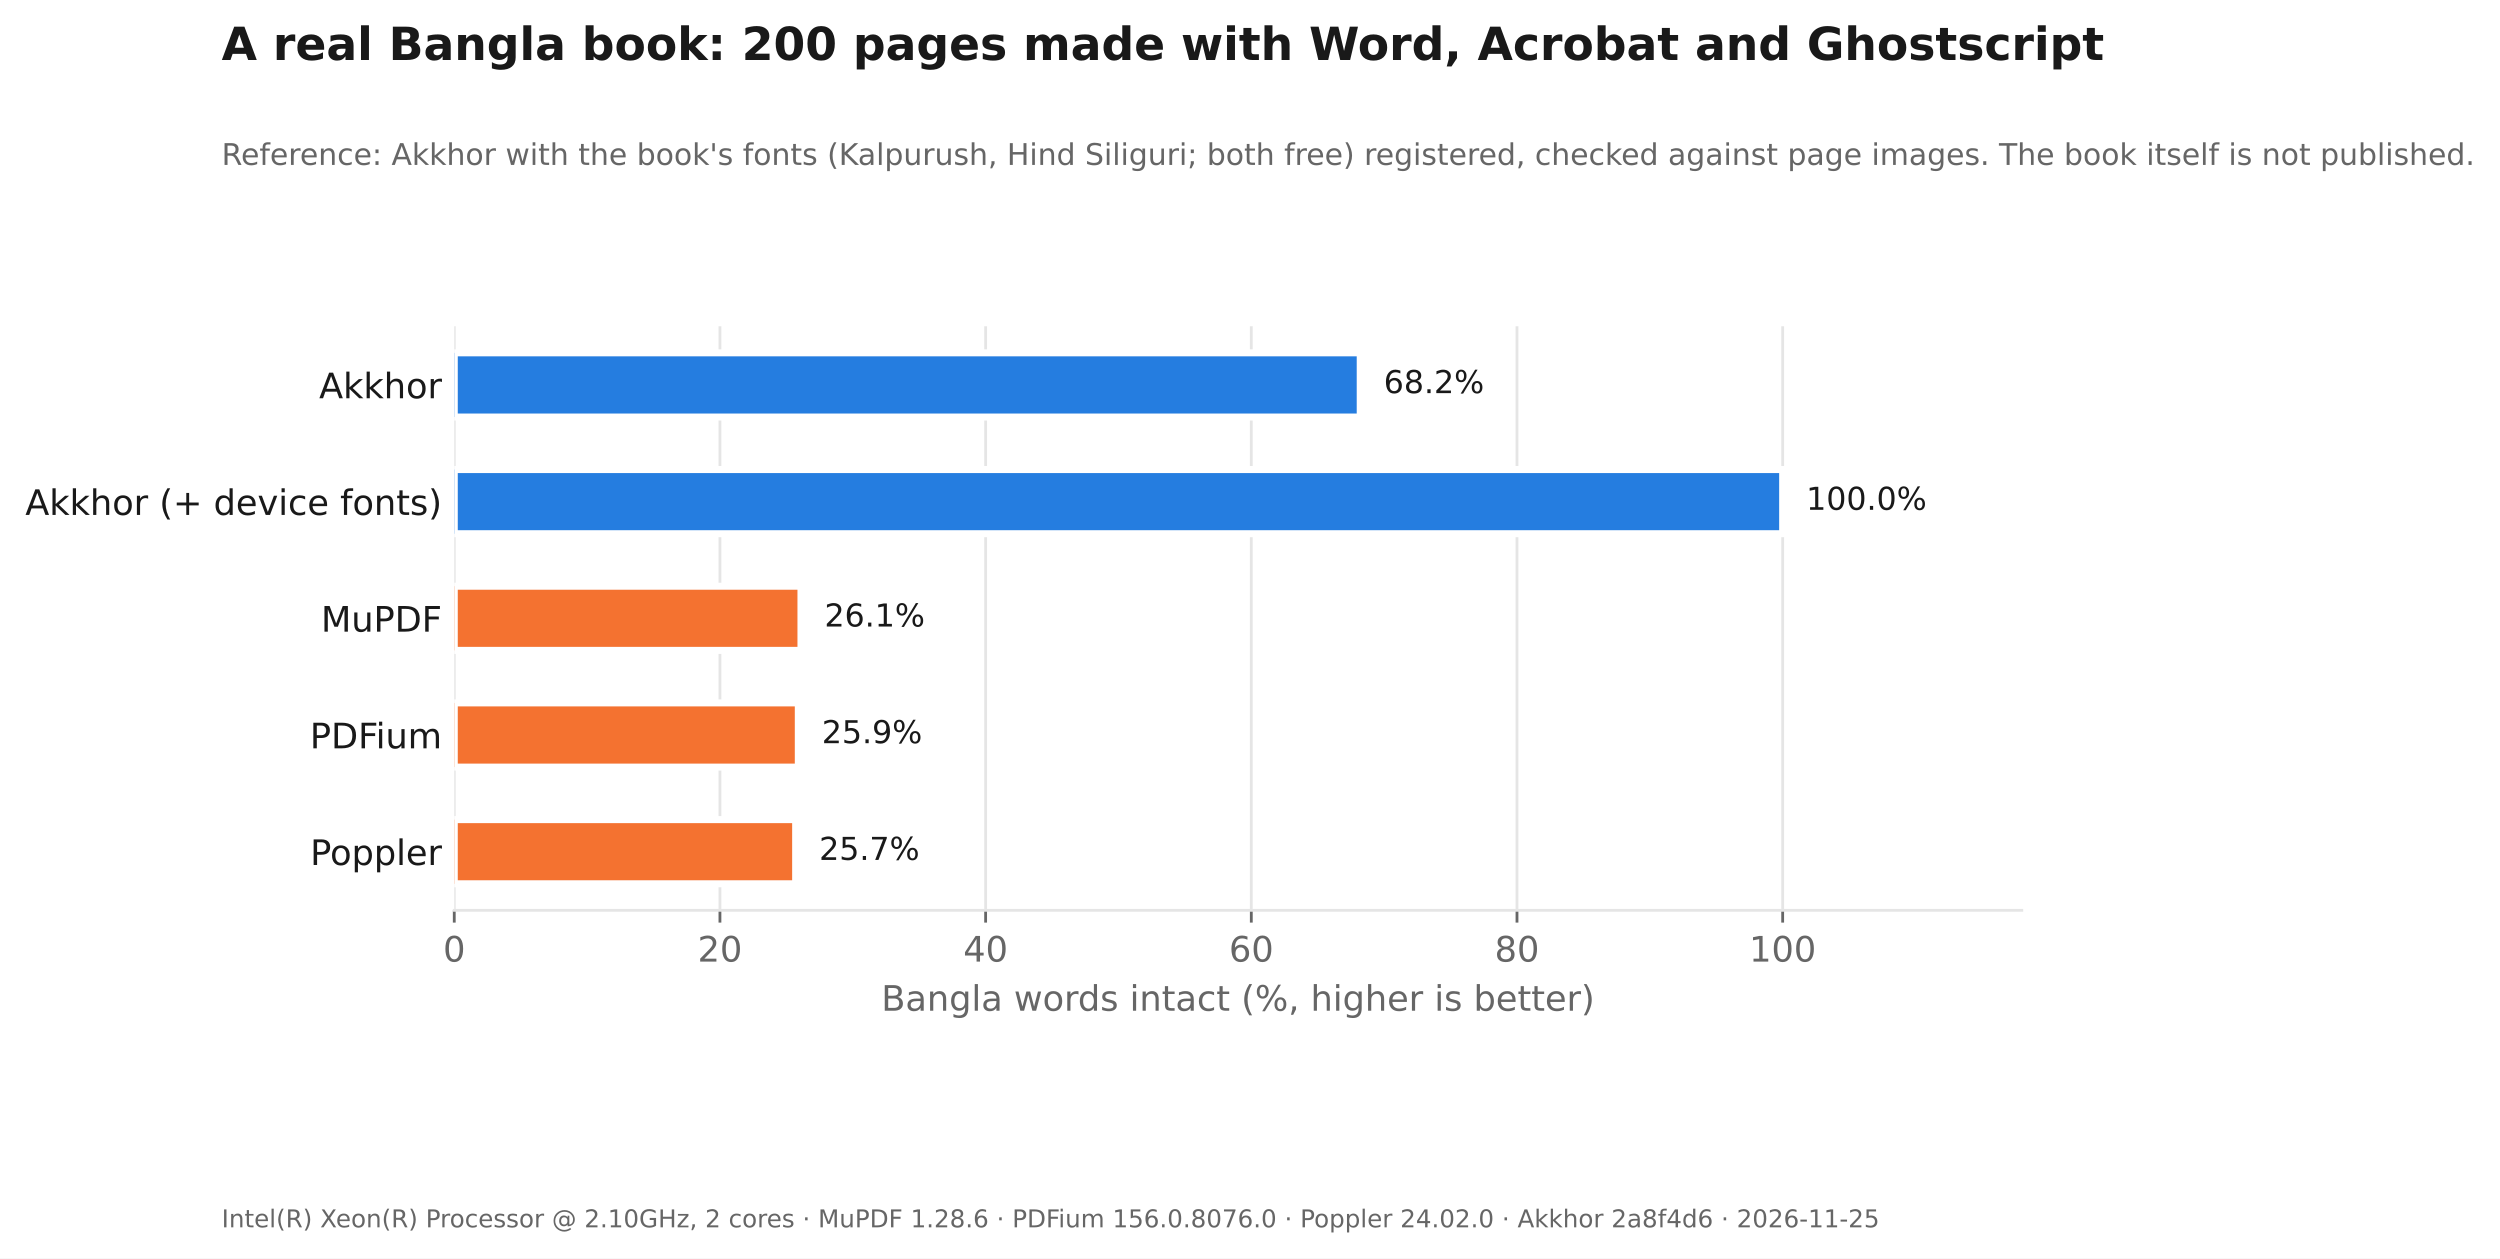
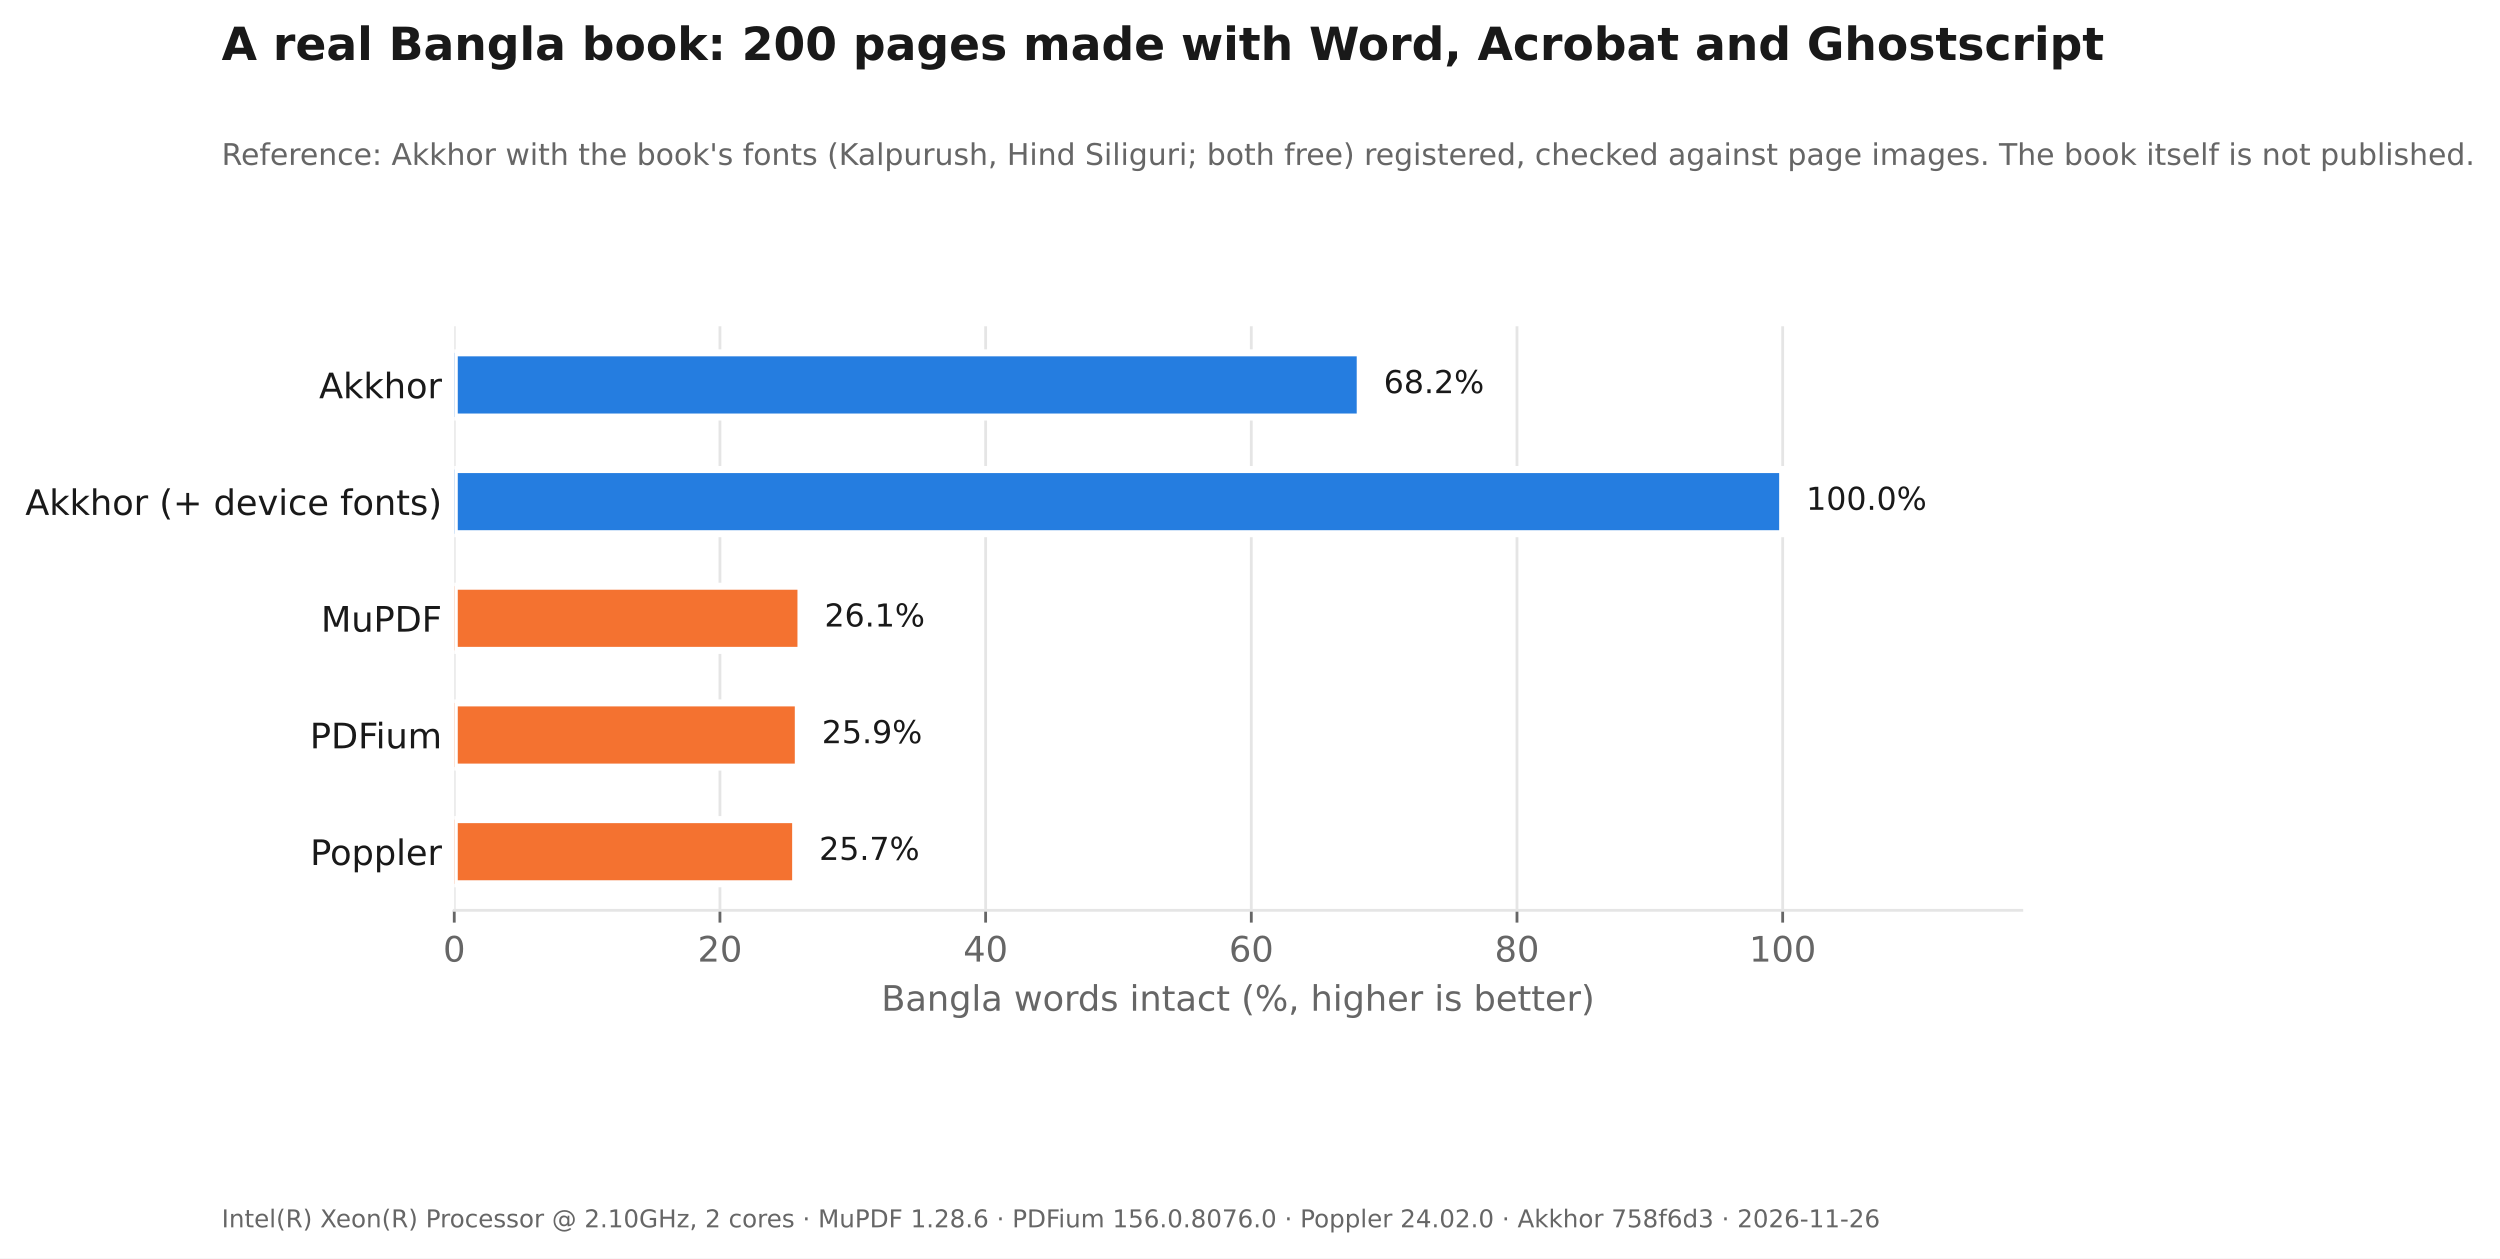
<svg xmlns="http://www.w3.org/2000/svg" xmlns:xlink="http://www.w3.org/1999/xlink" width="711.949pt" height="358.402pt" viewBox="0 0 711.949 358.402" version="1.1">
  <defs>
    <style type="text/css">*{stroke-linejoin: round; stroke-linecap: butt}</style>
  </defs>
  <g id="figure_1">
    <g id="patch_1">
      <path d="M 0 358.402  L 711.949 358.402  L 711.949 0  L 0 0  z " style="fill: #ffffff" />
    </g>
    <g id="axes_1">
      <g id="patch_2">
        <path d="M 129.363 259.241  L 575.763 259.241  L 575.763 92.921  L 129.363 92.921  z " style="fill: #ffffff" />
      </g>
      <g id="matplotlib.axis_1">
        <g id="xtick_1">
          <g id="line2d_1">
-             <path d="M 129.363 259.241  L 129.363 92.921  " clip-path="url(#p6f8a83e962)" style="fill: none; stroke: #e5e5e5; stroke-width: 0.8; stroke-linecap: square" />
+             <path d="M 129.363 259.241  L 129.363 92.921  " clip-path="url(#p9fd6848681)" style="fill: none; stroke: #e5e5e5; stroke-width: 0.8; stroke-linecap: square" />
          </g>
          <g id="line2d_2">
            <defs>
-               <path id="mb8870facec" d="M 0 0  L 0 3.5  " style="stroke: #666666; stroke-width: 0.8" />
+               <path id="m9caab24c75" d="M 0 0  L 0 3.5  " style="stroke: #666666; stroke-width: 0.8" />
            </defs>
            <g>
-               <use xlink:href="#mb8870facec" x="129.363" y="259.241" style="fill: #666666; stroke: #666666; stroke-width: 0.8" />
+               <use xlink:href="#m9caab24c75" x="129.363" y="259.241" style="fill: #666666; stroke: #666666; stroke-width: 0.8" />
            </g>
          </g>
          <g id="text_1">
            <text style="font-size: 10px; font-family: 'DejaVu Sans'; text-anchor: middle; fill: #666666" x="129.363" y="273.839" transform="rotate(-0 129.3625 273.8387)">0</text>
          </g>
        </g>
        <g id="xtick_2">
          <g id="line2d_3">
-             <path d="M 205.024 259.241  L 205.024 92.921  " clip-path="url(#p6f8a83e962)" style="fill: none; stroke: #e5e5e5; stroke-width: 0.8; stroke-linecap: square" />
+             <path d="M 205.024 259.241  L 205.024 92.921  " clip-path="url(#p9fd6848681)" style="fill: none; stroke: #e5e5e5; stroke-width: 0.8; stroke-linecap: square" />
          </g>
          <g id="line2d_4">
            <g>
-               <use xlink:href="#mb8870facec" x="205.024" y="259.241" style="fill: #666666; stroke: #666666; stroke-width: 0.8" />
+               <use xlink:href="#m9caab24c75" x="205.024" y="259.241" style="fill: #666666; stroke: #666666; stroke-width: 0.8" />
            </g>
          </g>
          <g id="text_2">
            <text style="font-size: 10px; font-family: 'DejaVu Sans'; text-anchor: middle; fill: #666666" x="205.024" y="273.839" transform="rotate(-0 205.0235 273.8387)">20</text>
          </g>
        </g>
        <g id="xtick_3">
          <g id="line2d_5">
-             <path d="M 280.685 259.241  L 280.685 92.921  " clip-path="url(#p6f8a83e962)" style="fill: none; stroke: #e5e5e5; stroke-width: 0.8; stroke-linecap: square" />
+             <path d="M 280.685 259.241  L 280.685 92.921  " clip-path="url(#p9fd6848681)" style="fill: none; stroke: #e5e5e5; stroke-width: 0.8; stroke-linecap: square" />
          </g>
          <g id="line2d_6">
            <g>
-               <use xlink:href="#mb8870facec" x="280.685" y="259.241" style="fill: #666666; stroke: #666666; stroke-width: 0.8" />
+               <use xlink:href="#m9caab24c75" x="280.685" y="259.241" style="fill: #666666; stroke: #666666; stroke-width: 0.8" />
            </g>
          </g>
          <g id="text_3">
            <text style="font-size: 10px; font-family: 'DejaVu Sans'; text-anchor: middle; fill: #666666" x="280.685" y="273.839" transform="rotate(-0 280.6845 273.8387)">40</text>
          </g>
        </g>
        <g id="xtick_4">
          <g id="line2d_7">
-             <path d="M 356.346 259.241  L 356.346 92.921  " clip-path="url(#p6f8a83e962)" style="fill: none; stroke: #e5e5e5; stroke-width: 0.8; stroke-linecap: square" />
+             <path d="M 356.346 259.241  L 356.346 92.921  " clip-path="url(#p9fd6848681)" style="fill: none; stroke: #e5e5e5; stroke-width: 0.8; stroke-linecap: square" />
          </g>
          <g id="line2d_8">
            <g>
-               <use xlink:href="#mb8870facec" x="356.346" y="259.241" style="fill: #666666; stroke: #666666; stroke-width: 0.8" />
+               <use xlink:href="#m9caab24c75" x="356.346" y="259.241" style="fill: #666666; stroke: #666666; stroke-width: 0.8" />
            </g>
          </g>
          <g id="text_4">
            <text style="font-size: 10px; font-family: 'DejaVu Sans'; text-anchor: middle; fill: #666666" x="356.346" y="273.839" transform="rotate(-0 356.3456 273.8387)">60</text>
          </g>
        </g>
        <g id="xtick_5">
          <g id="line2d_9">
-             <path d="M 432.007 259.241  L 432.007 92.921  " clip-path="url(#p6f8a83e962)" style="fill: none; stroke: #e5e5e5; stroke-width: 0.8; stroke-linecap: square" />
+             <path d="M 432.007 259.241  L 432.007 92.921  " clip-path="url(#p9fd6848681)" style="fill: none; stroke: #e5e5e5; stroke-width: 0.8; stroke-linecap: square" />
          </g>
          <g id="line2d_10">
            <g>
-               <use xlink:href="#mb8870facec" x="432.007" y="259.241" style="fill: #666666; stroke: #666666; stroke-width: 0.8" />
+               <use xlink:href="#m9caab24c75" x="432.007" y="259.241" style="fill: #666666; stroke: #666666; stroke-width: 0.8" />
            </g>
          </g>
          <g id="text_5">
            <text style="font-size: 10px; font-family: 'DejaVu Sans'; text-anchor: middle; fill: #666666" x="432.007" y="273.839" transform="rotate(-0 432.0066 273.8387)">80</text>
          </g>
        </g>
        <g id="xtick_6">
          <g id="line2d_11">
-             <path d="M 507.668 259.241  L 507.668 92.921  " clip-path="url(#p6f8a83e962)" style="fill: none; stroke: #e5e5e5; stroke-width: 0.8; stroke-linecap: square" />
+             <path d="M 507.668 259.241  L 507.668 92.921  " clip-path="url(#p9fd6848681)" style="fill: none; stroke: #e5e5e5; stroke-width: 0.8; stroke-linecap: square" />
          </g>
          <g id="line2d_12">
            <g>
-               <use xlink:href="#mb8870facec" x="507.668" y="259.241" style="fill: #666666; stroke: #666666; stroke-width: 0.8" />
+               <use xlink:href="#m9caab24c75" x="507.668" y="259.241" style="fill: #666666; stroke: #666666; stroke-width: 0.8" />
            </g>
          </g>
          <g id="text_6">
            <text style="font-size: 10px; font-family: 'DejaVu Sans'; text-anchor: middle; fill: #666666" x="507.668" y="273.839" transform="rotate(-0 507.6676 273.8387)">100</text>
          </g>
        </g>
        <g id="text_7">
          <text style="font-size: 10px; font-family: 'DejaVu Sans'; text-anchor: middle; fill: #666666" x="352.562" y="287.839" transform="rotate(-0 352.5625 287.8395)">Bangla words intact (%, higher is better)</text>
        </g>
      </g>
      <g id="matplotlib.axis_2">
        <g id="ytick_1">
          <g id="line2d_13" />
          <g id="text_8">
            <text style="font-size: 10px; font-family: 'DejaVu Sans'; text-anchor: end; fill: #191919" x="125.862" y="113.419" transform="rotate(-0 125.8625 113.4187)">Akkhor</text>
          </g>
        </g>
        <g id="ytick_2">
          <g id="line2d_14" />
          <g id="text_9">
            <text style="font-size: 10px; font-family: 'DejaVu Sans'; text-anchor: end; fill: #191919" x="125.862" y="146.649" transform="rotate(-0 125.8625 146.6495)">Akkhor (+ device fonts)</text>
          </g>
        </g>
        <g id="ytick_3">
          <g id="line2d_15" />
          <g id="text_10">
            <text style="font-size: 10px; font-family: 'DejaVu Sans'; text-anchor: end; fill: #191919" x="125.862" y="179.88" transform="rotate(-0 125.8625 179.8798)">MuPDF</text>
          </g>
        </g>
        <g id="ytick_4">
          <g id="line2d_16" />
          <g id="text_11">
            <text style="font-size: 10px; font-family: 'DejaVu Sans'; text-anchor: end; fill: #191919" x="125.862" y="213.111" transform="rotate(-0 125.8625 213.111)">PDFium</text>
          </g>
        </g>
        <g id="ytick_5">
          <g id="line2d_17" />
          <g id="text_12">
            <text style="font-size: 10px; font-family: 'DejaVu Sans'; text-anchor: end; fill: #191919" x="125.862" y="246.342" transform="rotate(-0 125.8625 246.3418)">Poppler</text>
          </g>
        </g>
      </g>
      <g id="patch_3">
-         <path d="M 129.363 118.758  L 387.367 118.758  L 387.367 100.481  L 129.363 100.481  z " clip-path="url(#p6f8a83e962)" style="fill: #257de0; stroke: #ffffff; stroke-width: 2; stroke-linejoin: miter" />
+         <path d="M 129.363 118.758  L 387.367 118.758  L 387.367 100.481  L 129.363 100.481  z " clip-path="url(#p9fd6848681)" style="fill: #257de0; stroke: #ffffff; stroke-width: 2; stroke-linejoin: miter" />
      </g>
      <g id="patch_4">
-         <path d="M 129.363 151.989  L 507.668 151.989  L 507.668 133.712  L 129.363 133.712  z " clip-path="url(#p6f8a83e962)" style="fill: #257de0; stroke: #ffffff; stroke-width: 2; stroke-linejoin: miter" />
+         <path d="M 129.363 151.989  L 507.668 151.989  L 507.668 133.712  L 129.363 133.712  z " clip-path="url(#p9fd6848681)" style="fill: #257de0; stroke: #ffffff; stroke-width: 2; stroke-linejoin: miter" />
      </g>
      <g id="patch_5">
-         <path d="M 129.363 185.219  L 228.1 185.219  L 228.1 166.943  L 129.363 166.943  z " clip-path="url(#p6f8a83e962)" style="fill: #f47230; stroke: #ffffff; stroke-width: 2; stroke-linejoin: miter" />
+         <path d="M 129.363 185.219  L 228.1 185.219  L 228.1 166.943  L 129.363 166.943  z " clip-path="url(#p9fd6848681)" style="fill: #f47230; stroke: #ffffff; stroke-width: 2; stroke-linejoin: miter" />
      </g>
      <g id="patch_6">
-         <path d="M 129.363 218.45  L 227.344 218.45  L 227.344 200.173  L 129.363 200.173  z " clip-path="url(#p6f8a83e962)" style="fill: #f47230; stroke: #ffffff; stroke-width: 2; stroke-linejoin: miter" />
+         <path d="M 129.363 218.45  L 227.344 218.45  L 227.344 200.173  L 129.363 200.173  z " clip-path="url(#p9fd6848681)" style="fill: #f47230; stroke: #ffffff; stroke-width: 2; stroke-linejoin: miter" />
      </g>
      <g id="patch_7">
-         <path d="M 129.363 251.681  L 226.587 251.681  L 226.587 233.404  L 129.363 233.404  z " clip-path="url(#p6f8a83e962)" style="fill: #f47230; stroke: #ffffff; stroke-width: 2; stroke-linejoin: miter" />
+         <path d="M 129.363 251.681  L 226.587 251.681  L 226.587 233.404  L 129.363 233.404  z " clip-path="url(#p9fd6848681)" style="fill: #f47230; stroke: #ffffff; stroke-width: 2; stroke-linejoin: miter" />
      </g>
      <g id="patch_8">
        <path d="M 129.363 259.241  L 575.763 259.241  " style="fill: none; stroke: #e5e5e5; stroke-width: 0.8; stroke-linejoin: miter; stroke-linecap: square" />
      </g>
      <g id="text_13">
        <text style="font-size: 9px; font-family: 'DejaVu Sans'; text-anchor: start; fill: #191919" x="394.063" y="111.957" transform="rotate(-0 394.0626 111.9574)">68.2%</text>
      </g>
      <g id="text_14">
        <text style="font-size: 9px; font-family: 'DejaVu Sans'; text-anchor: start; fill: #191919" x="514.364" y="145.188" transform="rotate(-0 514.3636 145.1881)">100.0%</text>
      </g>
      <g id="text_15">
        <text style="font-size: 9px; font-family: 'DejaVu Sans'; text-anchor: start; fill: #191919" x="234.796" y="178.419" transform="rotate(-0 234.7961 178.4189)">26.1%</text>
      </g>
      <g id="text_16">
        <text style="font-size: 9px; font-family: 'DejaVu Sans'; text-anchor: start; fill: #191919" x="234.04" y="211.65" transform="rotate(-0 234.0395 211.6497)">25.9%</text>
      </g>
      <g id="text_17">
        <text style="font-size: 9px; font-family: 'DejaVu Sans'; text-anchor: start; fill: #191919" x="233.283" y="244.88" transform="rotate(-0 233.2829 244.8804)">25.7%</text>
      </g>
    </g>
    <g id="text_18">
      <text style="font-weight: 700; font-size: 13px; font-family: 'DejaVu Sans'; text-anchor: start; fill: #191919" x="63.123" y="17.078" transform="rotate(-0 63.1225 17.07797)">A real Bangla book: 200 pages made with Word, Acrobat and Ghostscript</text>
    </g>
    <g id="text_19">
      <text style="font-size: 8.5px; font-family: 'DejaVu Sans'; text-anchor: start; fill: #666666" x="63.123" y="46.959" transform="rotate(-0 63.1225 46.95902)">Reference: Akkhor with the book's fonts (Kalpurush, Hind Siliguri; both free) registered, checked against page images. The book itself is not published.</text>
    </g>
    <g id="text_20">
-       <text style="font-size: 7px; font-family: 'DejaVu Sans'; text-anchor: start; fill: #666666" x="63.123" y="349.52" transform="rotate(-0 63.1225 349.5199)">Intel(R) Xeon(R) Processor @ 2.10GHz, 2 cores · MuPDF 1.28.6 · PDFium 156.0.8076.0 · Poppler 24.02.0 · Akkhor 2a8f4d6 · 2026-11-25</text>
+       <text style="font-size: 7px; font-family: 'DejaVu Sans'; text-anchor: start; fill: #666666" x="63.123" y="349.52" transform="rotate(-0 63.1225 349.5199)">Intel(R) Xeon(R) Processor @ 2.10GHz, 2 cores · MuPDF 1.28.6 · PDFium 156.0.8076.0 · Poppler 24.02.0 · Akkhor 758f6d3 · 2026-11-26</text>
    </g>
  </g>
  <defs>
-     <clipPath id="p6f8a83e962">
+     <clipPath id="p9fd6848681">
      <rect x="129.363" y="92.921" width="446.4" height="166.32" />
    </clipPath>
  </defs>
</svg>
